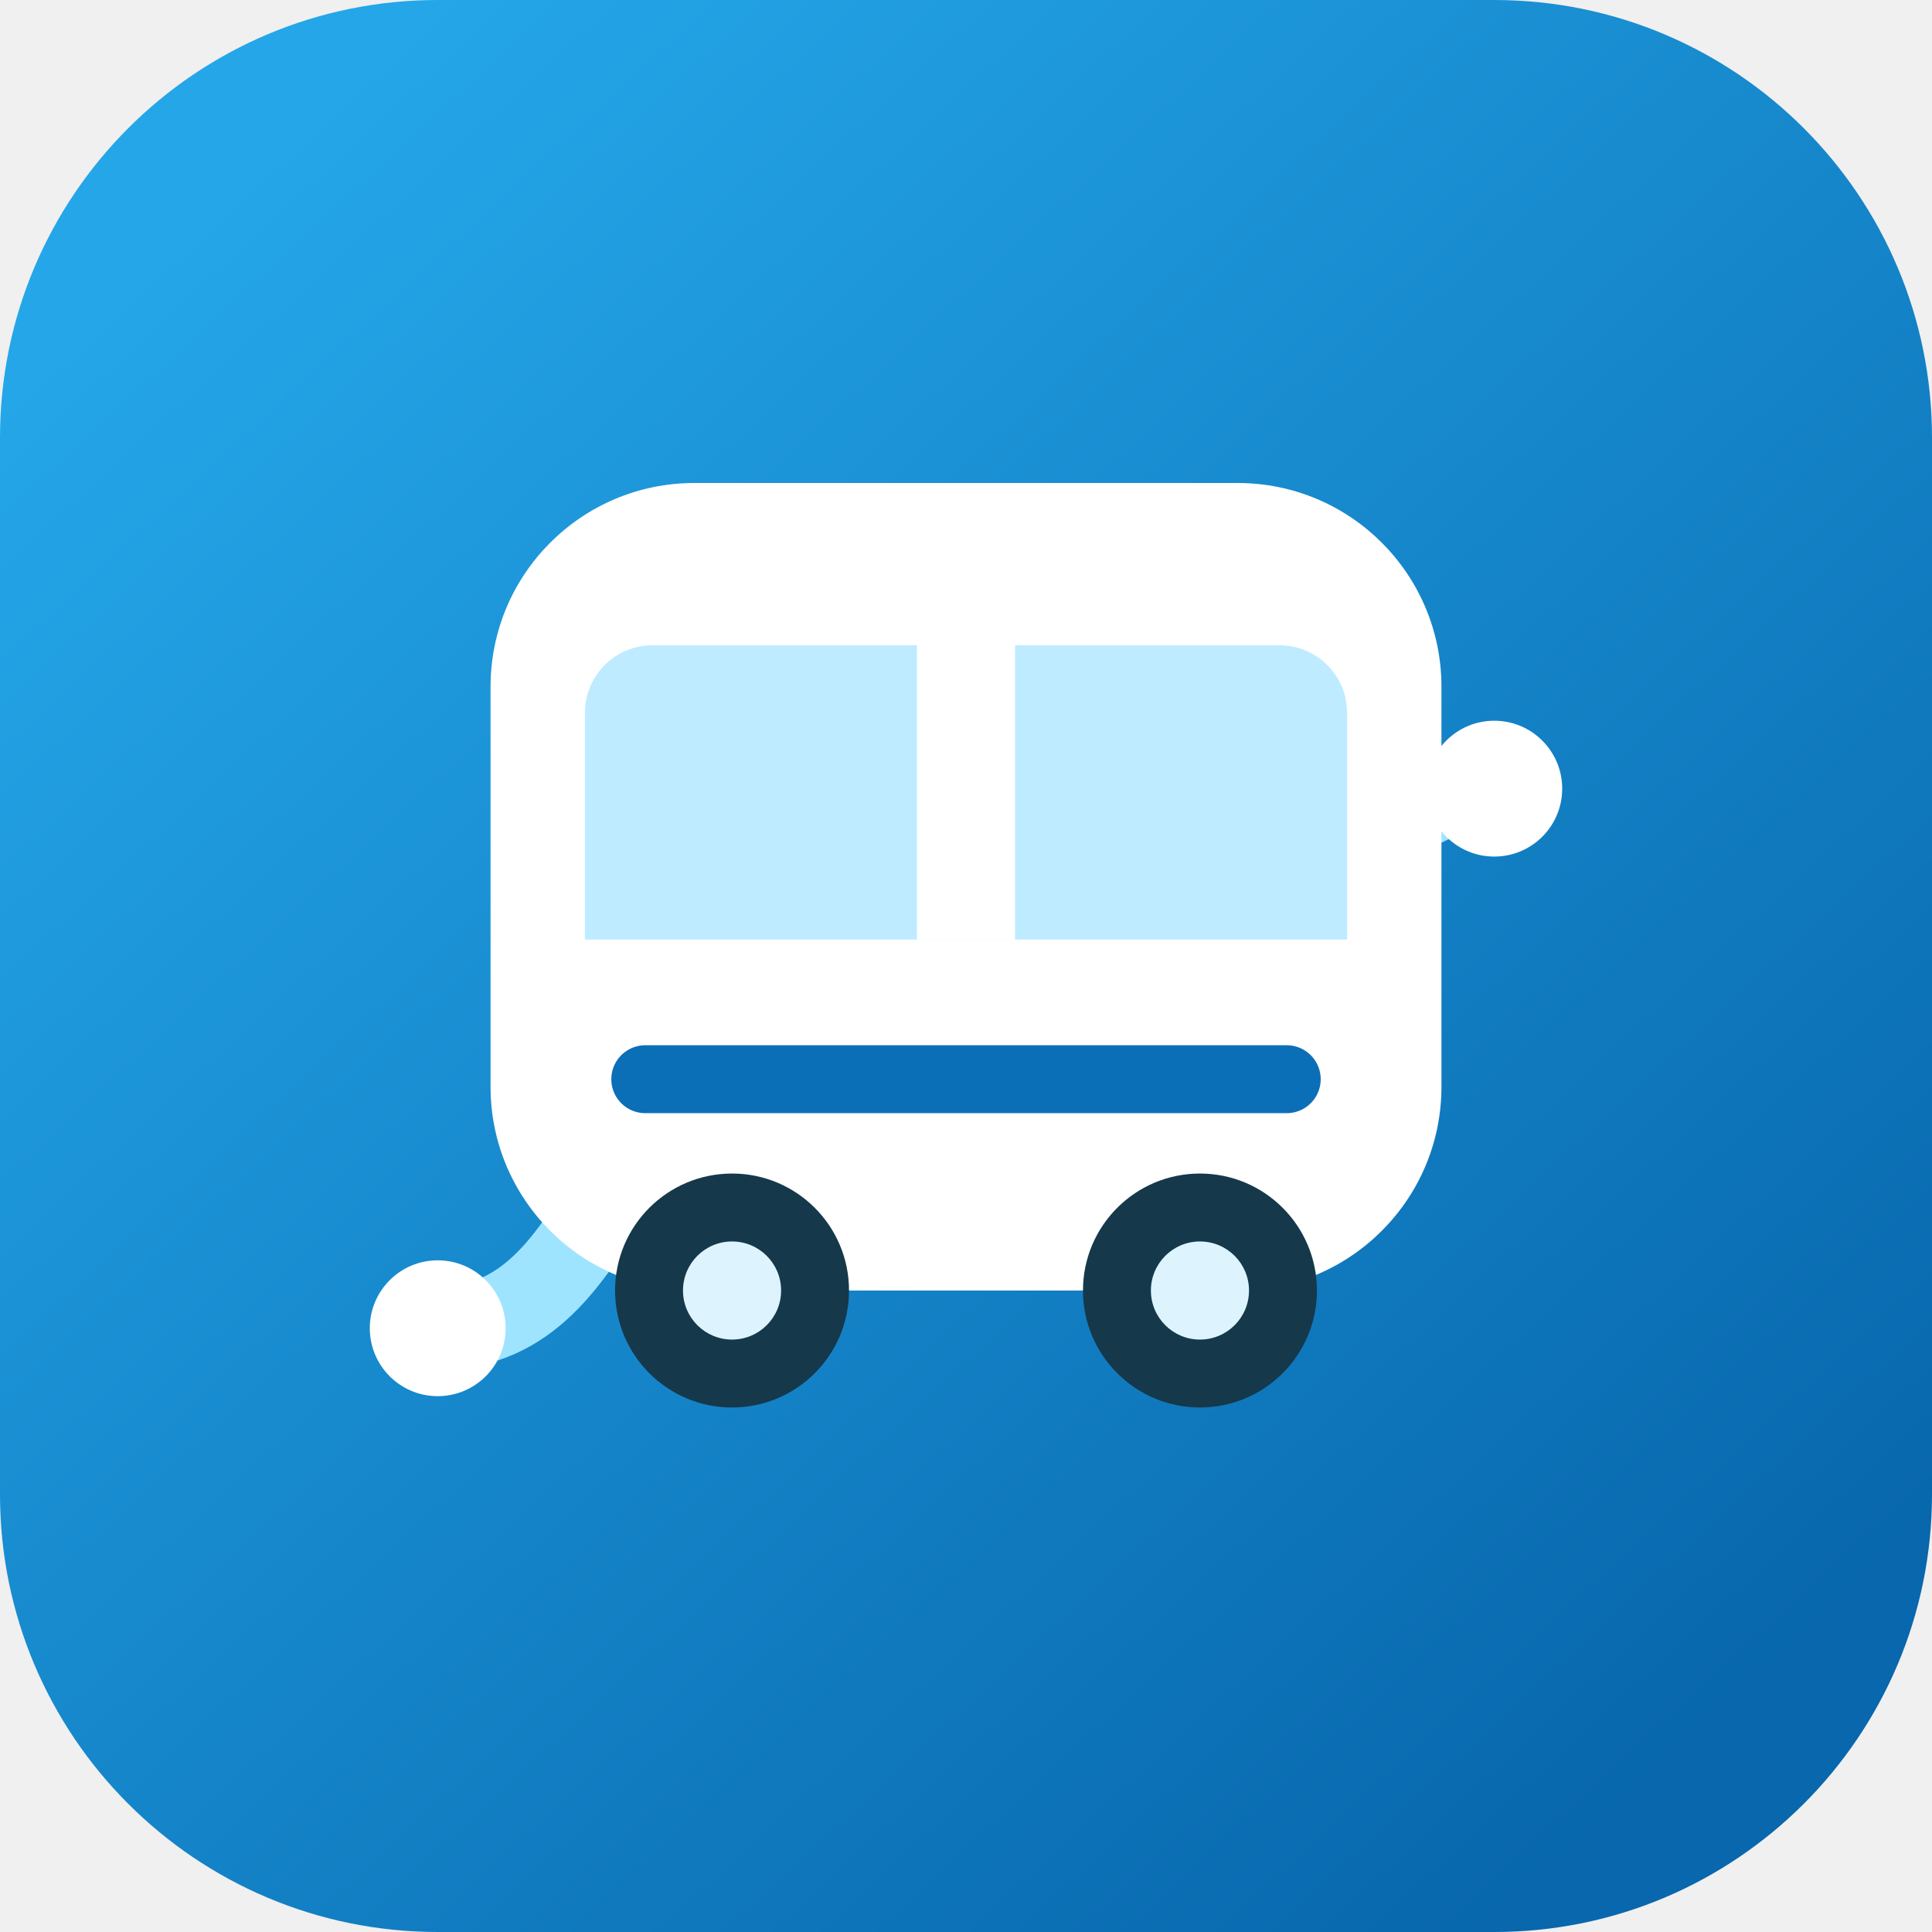
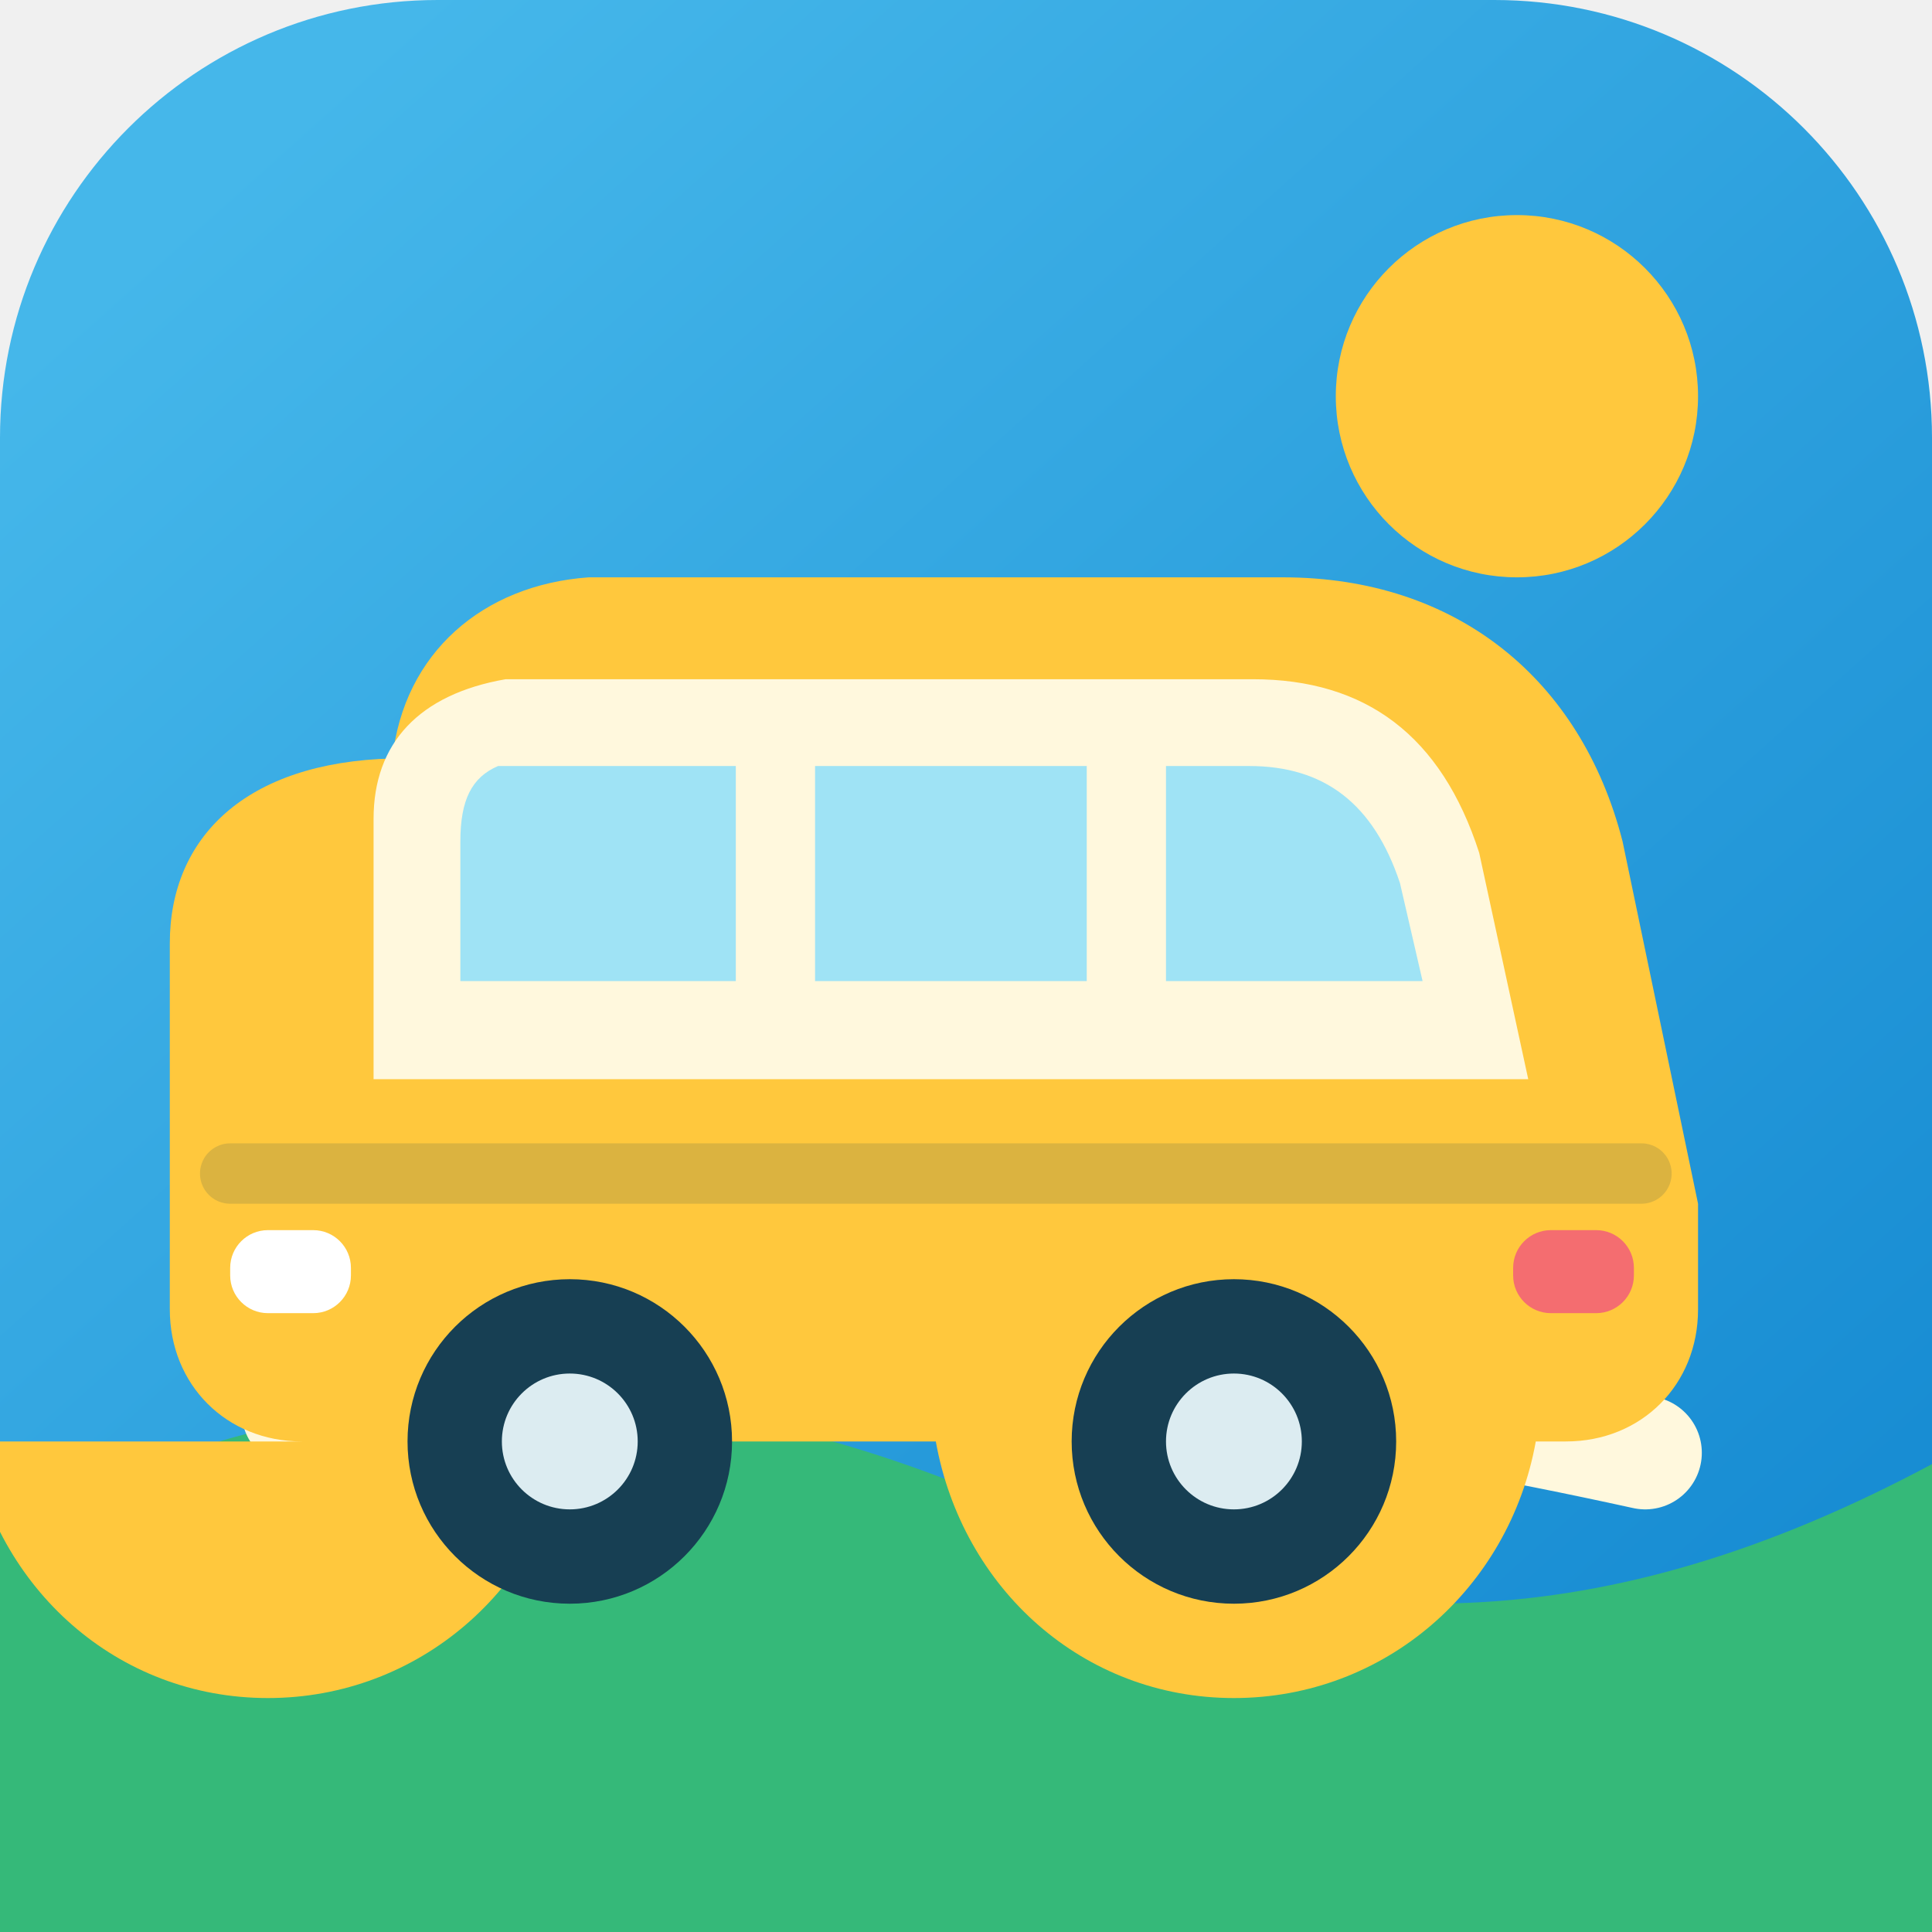
<svg xmlns="http://www.w3.org/2000/svg" viewBox="0 0 512 512" role="img" aria-labelledby="title">
  <defs>
-     <linearGradient id="surface" x1="64" y1="48" x2="448" y2="464" gradientUnits="userSpaceOnUse">
-       <stop stop-color="#24A6E8" />
-       <stop offset="1" stop-color="#0867AD" />
+     <linearGradient id="sky" x1="64" y1="42" x2="448" y2="470" gradientUnits="userSpaceOnUse">
+       <stop stop-color="#45B7EA" />
+       <stop offset="1" stop-color="#168BD2" />
    </linearGradient>
  </defs>
-   <rect width="512" height="512" rx="116" fill="url(#surface)" />
-   <path d="M116 352c48 0 45-74 93-74h97c42 0 43-69 90-69" fill="none" stroke="#9FE4FF" stroke-width="22" stroke-linecap="round" />
-   <circle cx="116" cy="352" r="18" fill="#fff" />
-   <circle cx="396" cy="209" r="18" fill="#fff" />
-   <rect x="130" y="128" width="252" height="214" rx="54" fill="#fff" />
-   <path d="M173 171h166c10 0 18 8 18 18v60H155v-60c0-10 8-18 18-18Z" fill="#BEEBFF" />
-   <path d="M243 171h26v78h-26z" fill="#fff" />
-   <path d="M171 286h170" stroke="#0B6FB7" stroke-width="18" stroke-linecap="round" />
-   <circle cx="194" cy="342" r="31" fill="#15384B" />
-   <circle cx="318" cy="342" r="31" fill="#15384B" />
-   <circle cx="194" cy="342" r="13" fill="#DDF4FF" />
-   <circle cx="318" cy="342" r="13" fill="#DDF4FF" />
+   <rect width="512" height="512" rx="116" fill="url(#sky)" />
+   <circle cx="402" cy="105" r="48" fill="#FFC83D" />
+   <path d="M0 405c94-47 182-44 270-5 82 36 156 34 242-12v124H0V405Z" fill="#35B979" />
+   <path d="M79 374c100-23 216-20 357 11" fill="none" stroke="#FFF8DD" stroke-width="30" stroke-linecap="round" />
+   <path d="M104 201c3-28 24-46 52-48h184c46 0 79 27 90 70l20 96v28c0 20-15 35-35 35h-8c-7 39-40 68-80 68s-72-29-79-68h-97c-7 39-40 68-80 68s-72-29-79-68H80c-20 0-35-15-35-35V250c0-28 20-48 59-49Z" fill="#FFC83D" />
+   <path d="M134 180h198c30 0 50 15 60 46l13 60H99v-69c0-20 12-33 35-37Z" fill="#FFF8DD" />
+   <path d="M132 203h63v57h-73v-37c0-11 3-17 10-20Zm84 0h72v57h-72v-57Zm93 0h22c20 0 33 10 40 31l6 26h-68v-57Z" fill="#9FE3F5" />
+   <path d="M61 311h374" stroke="#173F53" stroke-width="16" stroke-linecap="round" opacity=".16" />
+   <rect x="61" y="326" width="32" height="22" rx="10" fill="#fff" />
+   <rect x="401" y="326" width="32" height="22" rx="10" fill="#F46D70" />
+   <circle cx="151" cy="382" r="43" fill="#173F53" />
+   <circle cx="151" cy="382" r="18" fill="#DCECF1" />
+   <circle cx="327" cy="382" r="43" fill="#173F53" />
+   <circle cx="327" cy="382" r="18" fill="#DCECF1" />
</svg>
